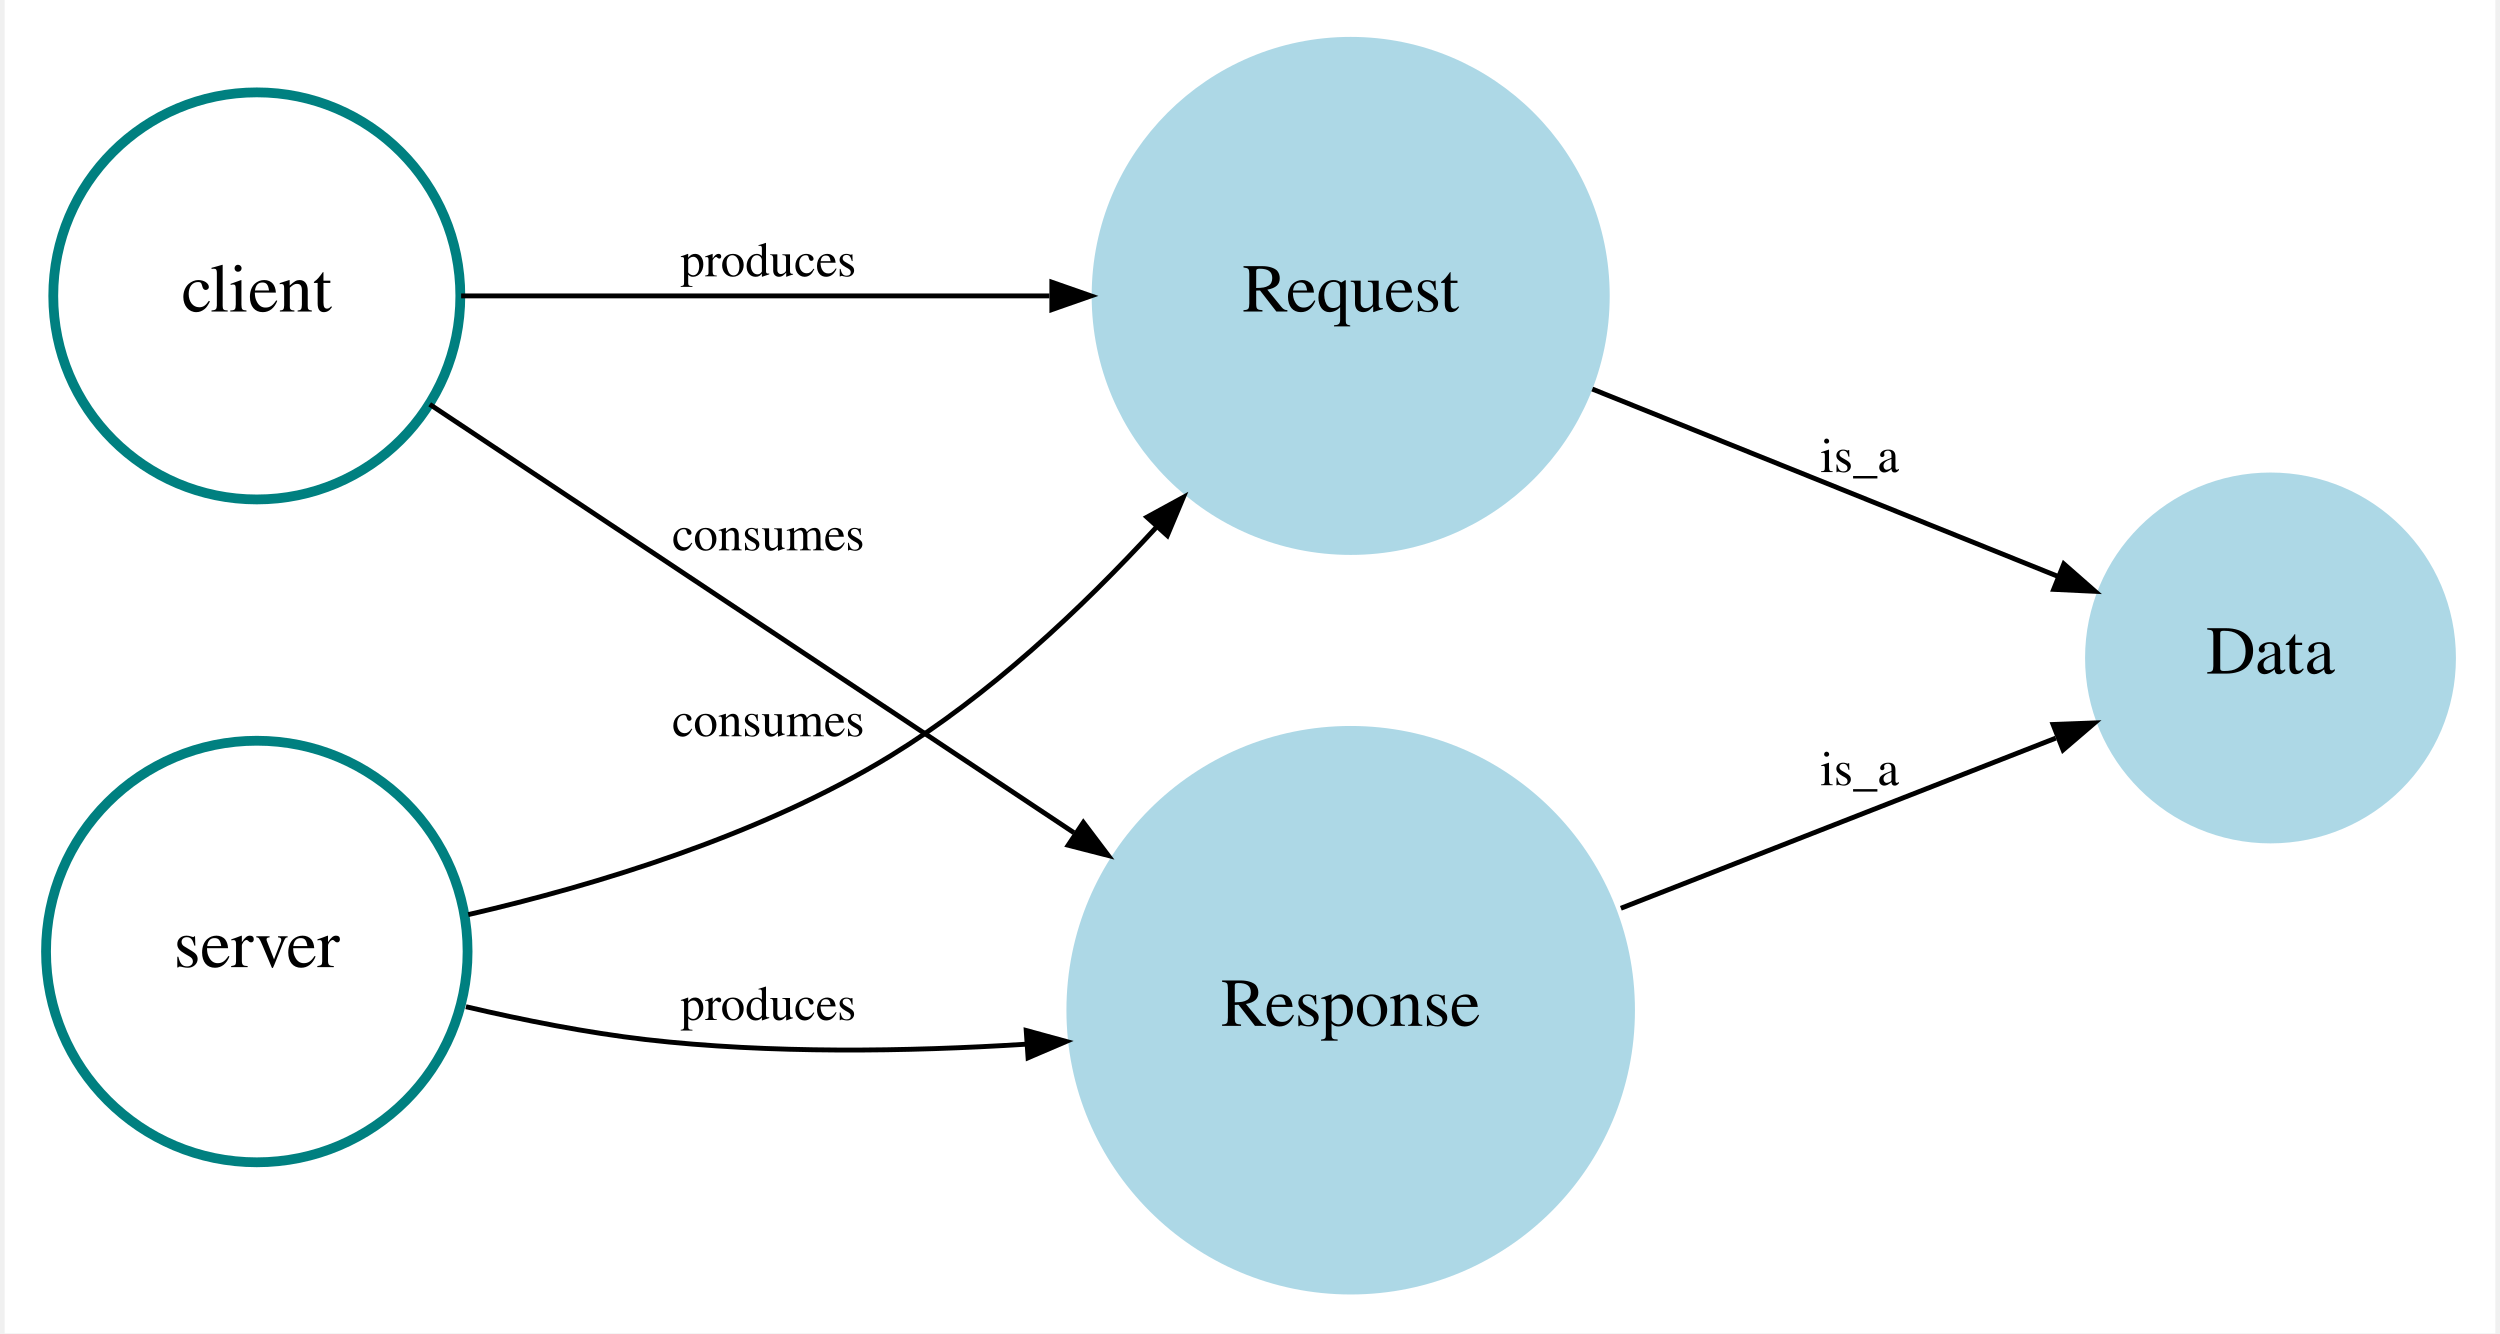
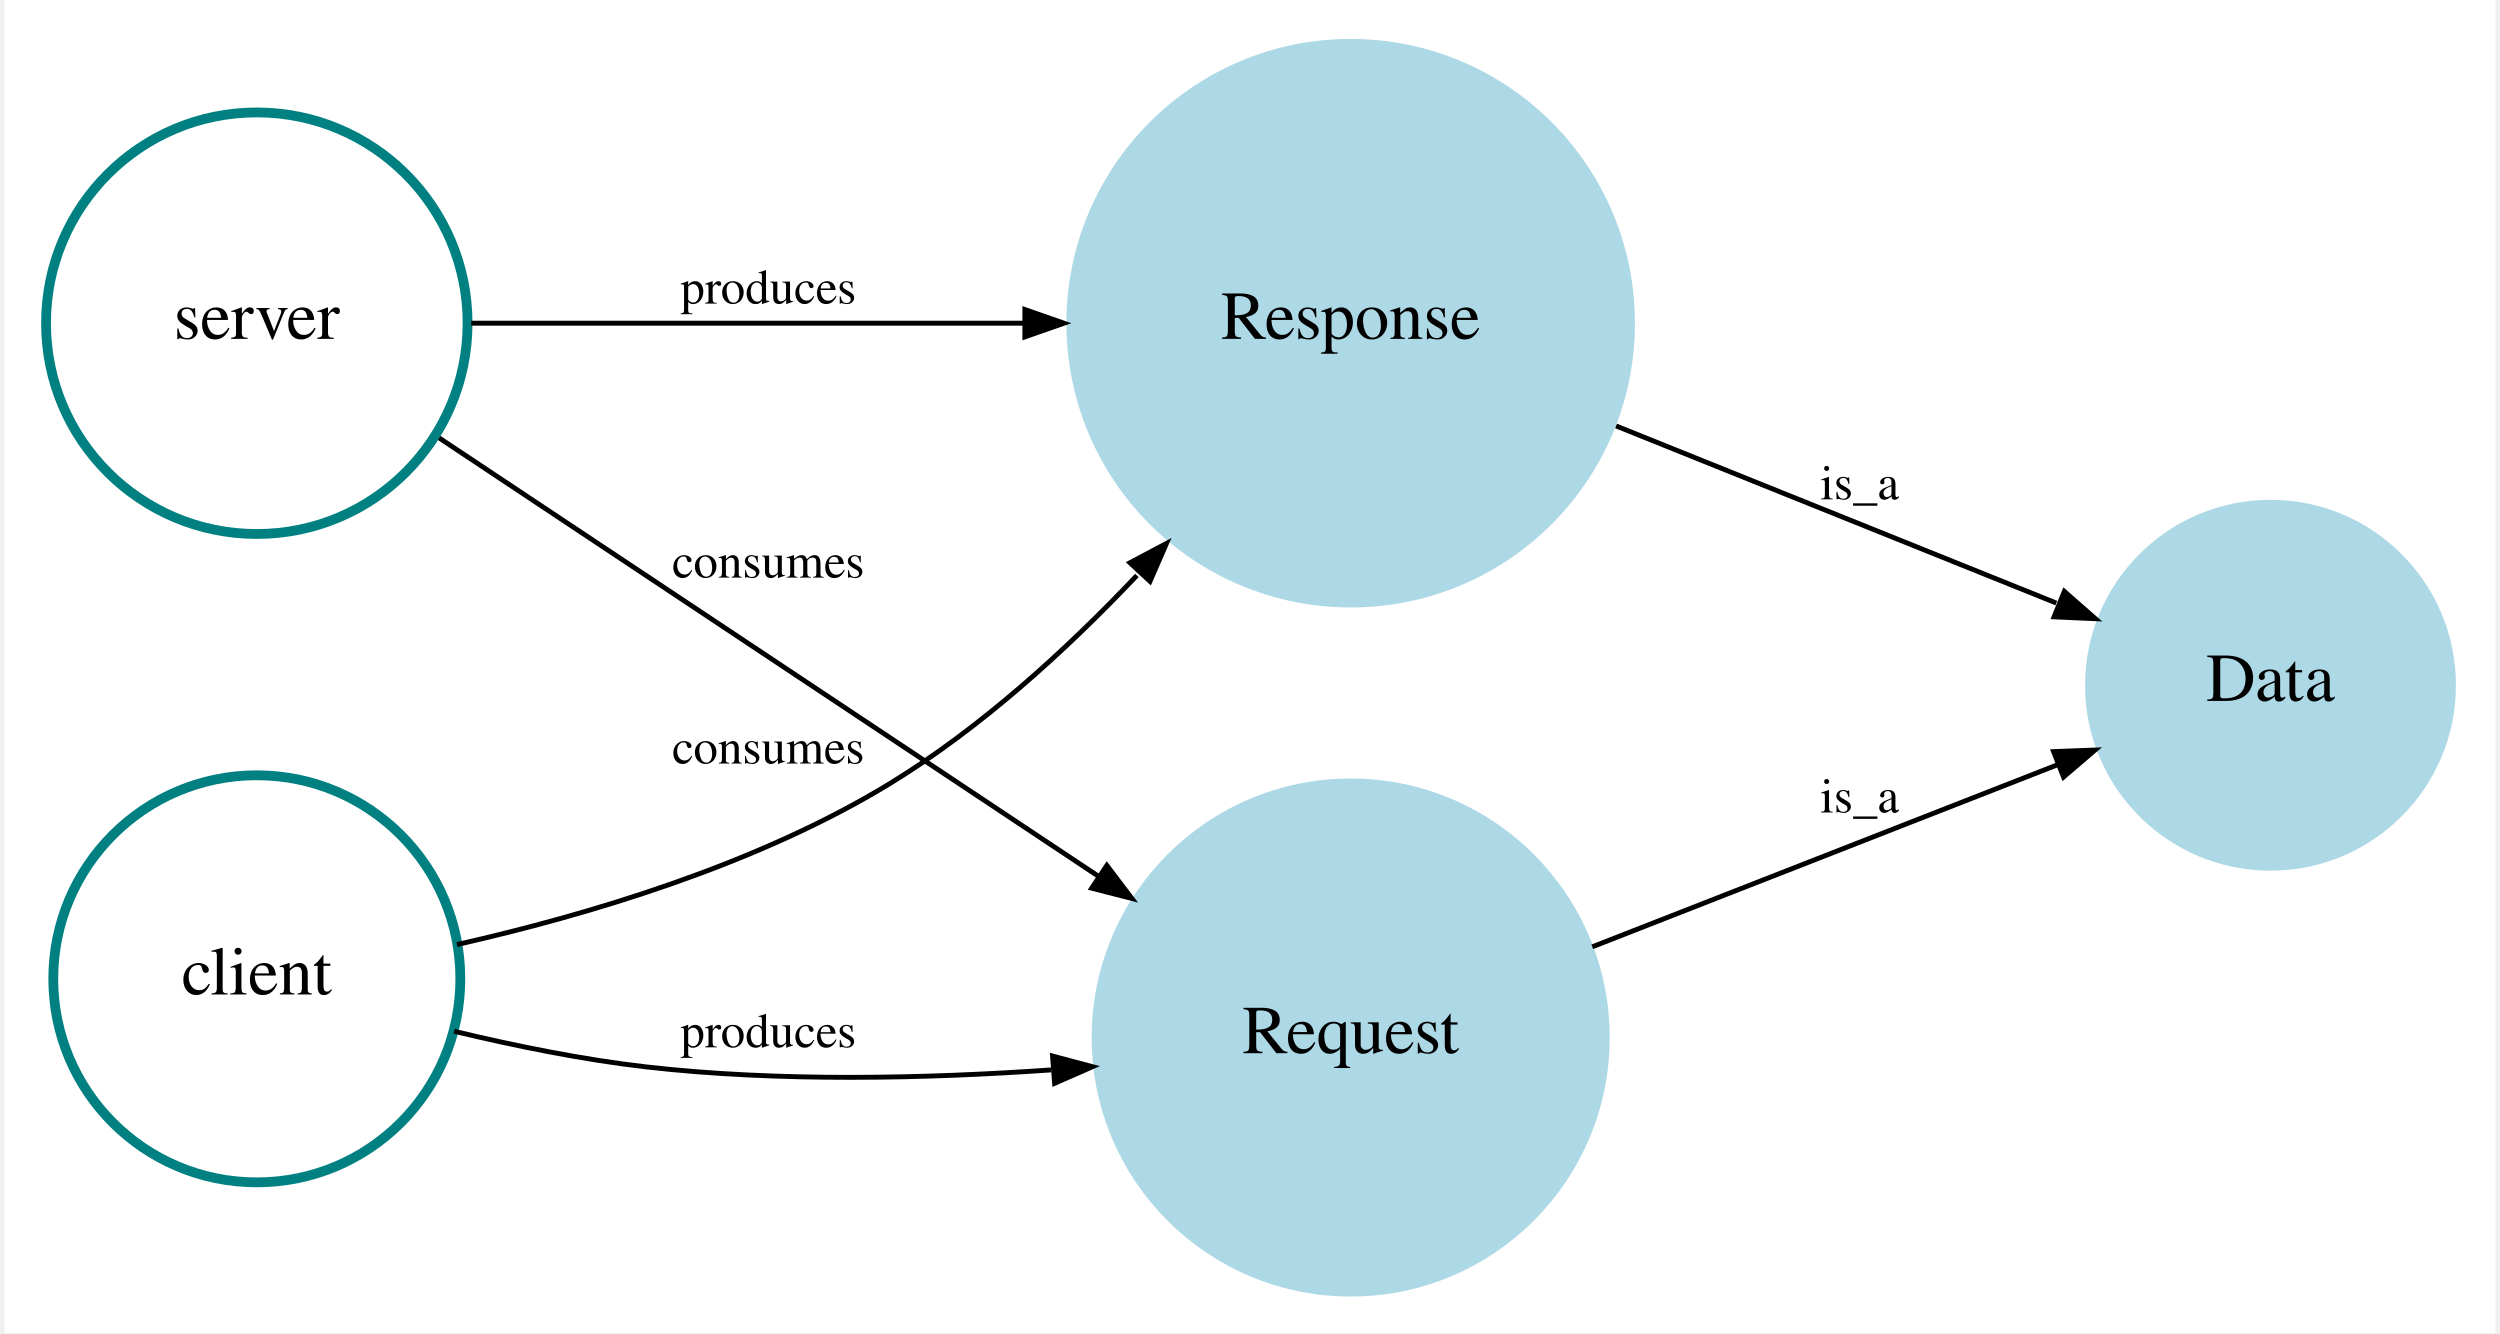
<svg xmlns="http://www.w3.org/2000/svg" width="255pt" height="136pt" viewBox="0.00 0.00 254.54 136.26">
  <g id="graph0" class="graph" transform="scale(1 1) rotate(0) translate(4 132.26)">
    <polygon fill="white" stroke="transparent" points="-4,4 -4,-132.26 250.54,-132.26 250.54,4 -4,4" />
    <g id="node1" class="node">
-       <ellipse fill="lightblue" stroke="transparent" cx="133.56" cy="-102.02" rx="26.47" ry="26.47" />
-       <text text-anchor="middle" x="133.56" y="-100.42" font-family="Times,serif" font-size="7.00">Request</text>
+       <ellipse fill="lightblue" stroke="transparent" cx="133.56" cy="-99.23" rx="29.05" ry="29.05" />
+       <text text-anchor="middle" x="133.56" y="-97.63" font-family="Times,serif" font-size="7.00">Response</text>
    </g>
    <g id="node2" class="node">
-       <ellipse fill="lightblue" stroke="transparent" cx="227.56" cy="-65.02" rx="18.95" ry="18.95" />
-       <text text-anchor="middle" x="227.56" y="-63.42" font-family="Times,serif" font-size="7.00">Data</text>
+       <ellipse fill="lightblue" stroke="transparent" cx="227.56" cy="-62.23" rx="18.95" ry="18.95" />
+       <text text-anchor="middle" x="227.56" y="-60.63" font-family="Times,serif" font-size="7.00">Data</text>
+     </g>
+     <g id="edge2" class="edge">
+       <path fill="none" stroke="black" stroke-width="0.5" d="M160.68,-88.73C174.93,-83 192.33,-76 205.67,-70.63" />
+       <polygon fill="black" stroke="black" stroke-width="0.5" points="206.49,-71.82 209.67,-69.03 205.44,-69.22 206.49,-71.82" />
+       <text text-anchor="middle" x="185.58" y="-81.23" font-family="Times,serif" font-size="5.00">is_a</text>
+     </g>
+     <g id="node3" class="node">
+       <ellipse fill="lightblue" stroke="transparent" cx="133.56" cy="-26.23" rx="26.47" ry="26.47" />
+       <text text-anchor="middle" x="133.56" y="-24.63" font-family="Times,serif" font-size="7.00">Request</text>
    </g>
    <g id="edge1" class="edge">
-       <path fill="none" stroke="black" stroke-width="0.5" d="M158.25,-92.5C172.95,-86.59 191.66,-79.06 205.78,-73.38" />
-       <polygon fill="black" stroke="black" stroke-width="0.5" points="206.44,-74.63 209.63,-71.83 205.4,-72.03 206.44,-74.63" />
-       <text text-anchor="middle" x="185.58" y="-84.02" font-family="Times,serif" font-size="5.00">is_a</text>
-     </g>
-     <g id="node3" class="node">
-       <ellipse fill="lightblue" stroke="transparent" cx="133.56" cy="-29.02" rx="29.05" ry="29.05" />
-       <text text-anchor="middle" x="133.56" y="-27.42" font-family="Times,serif" font-size="7.00">Response</text>
-     </g>
-     <g id="edge2" class="edge">
-       <path fill="none" stroke="black" stroke-width="0.5" d="M161.17,-39.44C175.31,-44.97 192.44,-51.67 205.62,-56.83" />
-       <polygon fill="black" stroke="black" stroke-width="0.5" points="205.34,-58.22 209.58,-58.38 206.36,-55.62 205.34,-58.22" />
-       <text text-anchor="middle" x="185.58" y="-52.02" font-family="Times,serif" font-size="5.00">is_a</text>
+       <path fill="none" stroke="black" stroke-width="0.5" d="M158.25,-35.5C172.95,-41.26 191.66,-48.57 205.78,-54.1" />
+       <polygon fill="black" stroke="black" stroke-width="0.5" points="205.39,-55.45 209.63,-55.61 206.41,-52.85 205.39,-55.45" />
+       <text text-anchor="middle" x="185.58" y="-49.23" font-family="Times,serif" font-size="5.00">is_a</text>
    </g>
    <g id="node4" class="node">
-       <ellipse fill="none" stroke="Teal" cx="21.77" cy="-102.02" rx="20.8" ry="20.8" />
-       <text text-anchor="middle" x="21.77" y="-100.42" font-family="Times,serif" font-size="7.00">client</text>
+       <ellipse fill="none" stroke="Teal" cx="21.77" cy="-99.23" rx="21.54" ry="21.54" />
+       <text text-anchor="middle" x="21.77" y="-97.63" font-family="Times,serif" font-size="7.00">server</text>
+     </g>
+     <g id="edge6" class="edge">
+       <path fill="none" stroke="black" stroke-width="0.5" d="M43.68,-99.23C59.64,-99.23 81.93,-99.23 100.19,-99.23" />
+       <polygon fill="black" stroke="black" stroke-width="0.5" points="100.26,-100.63 104.26,-99.23 100.26,-97.83 100.26,-100.63" />
+       <text text-anchor="middle" x="74.04" y="-101.23" font-family="Times,serif" font-size="5.00">produces</text>
+     </g>
+     <g id="edge5" class="edge">
+       <path fill="none" stroke="black" stroke-width="0.5" d="M40.41,-87.5C58.63,-75.39 87.22,-56.38 107.72,-42.75" />
+       <polygon fill="black" stroke="black" stroke-width="0.5" points="108.64,-43.82 111.2,-40.44 107.09,-41.49 108.64,-43.82" />
+       <text text-anchor="middle" x="74.04" y="-73.23" font-family="Times,serif" font-size="5.00">consumes</text>
+     </g>
+     <g id="node5" class="node">
+       <ellipse fill="none" stroke="Teal" cx="21.77" cy="-32.23" rx="20.8" ry="20.8" />
+       <text text-anchor="middle" x="21.77" y="-30.63" font-family="Times,serif" font-size="7.00">client</text>
+     </g>
+     <g id="edge4" class="edge">
+       <path fill="none" stroke="black" stroke-width="0.5" d="M42.22,-35.73C55.42,-38.71 72.89,-43.87 86.54,-52.23 95.74,-57.87 104.42,-65.75 111.71,-73.45" />
+       <polygon fill="black" stroke="black" stroke-width="0.5" points="111,-74.75 114.74,-76.73 113.05,-72.85 111,-74.75" />
+       <text text-anchor="middle" x="74.04" y="-54.23" font-family="Times,serif" font-size="5.00">consumes</text>
    </g>
    <g id="edge3" class="edge">
-       <path fill="none" stroke="black" stroke-width="0.5" d="M42.65,-102.02C59.43,-102.02 83.69,-102.02 102.78,-102.02" />
-       <polygon fill="black" stroke="black" stroke-width="0.5" points="103.02,-103.42 107.02,-102.02 103.02,-100.62 103.02,-103.42" />
-       <text text-anchor="middle" x="74.04" y="-104.02" font-family="Times,serif" font-size="5.00">produces</text>
-     </g>
-     <g id="edge4" class="edge">
-       <path fill="none" stroke="black" stroke-width="0.5" d="M39.44,-90.94C56.91,-79.32 84.62,-60.9 105.28,-47.16" />
-       <polygon fill="black" stroke="black" stroke-width="0.5" points="106.24,-48.21 108.79,-44.83 104.69,-45.88 106.24,-48.21" />
-       <text text-anchor="middle" x="74.04" y="-76.02" font-family="Times,serif" font-size="5.00">consumes</text>
-     </g>
-     <g id="node5" class="node">
-       <ellipse fill="none" stroke="Teal" cx="21.77" cy="-35.02" rx="21.54" ry="21.54" />
-       <text text-anchor="middle" x="21.77" y="-33.42" font-family="Times,serif" font-size="7.00">server</text>
-     </g>
-     <g id="edge5" class="edge">
-       <path fill="none" stroke="black" stroke-width="0.5" d="M43.38,-38.79C56.43,-41.8 73.28,-46.9 86.54,-55.02 96.6,-61.19 106.03,-70.03 113.71,-78.39" />
-       <polygon fill="black" stroke="black" stroke-width="0.5" points="112.74,-79.41 116.46,-81.44 114.82,-77.53 112.74,-79.41" />
-       <text text-anchor="middle" x="74.04" y="-57.02" font-family="Times,serif" font-size="5.00">consumes</text>
-     </g>
-     <g id="edge6" class="edge">
-       <path fill="none" stroke="black" stroke-width="0.5" d="M43.14,-29.38C49.03,-28 55.5,-26.72 61.54,-26.02 74.2,-24.57 88.22,-24.78 100.42,-25.55" />
-       <polygon fill="black" stroke="black" stroke-width="0.5" points="100.4,-26.95 104.49,-25.83 100.59,-24.16 100.4,-26.95" />
-       <text text-anchor="middle" x="74.04" y="-28.02" font-family="Times,serif" font-size="5.00">produces</text>
+       <path fill="none" stroke="black" stroke-width="0.5" d="M41.94,-26.87C48.14,-25.38 55.08,-23.97 61.54,-23.23 75.09,-21.68 90.17,-22.03 102.94,-22.92" />
+       <polygon fill="black" stroke="black" stroke-width="0.5" points="103.09,-24.34 107.18,-23.25 103.3,-21.55 103.09,-24.34" />
+       <text text-anchor="middle" x="74.04" y="-25.23" font-family="Times,serif" font-size="5.00">produces</text>
    </g>
  </g>
</svg>
